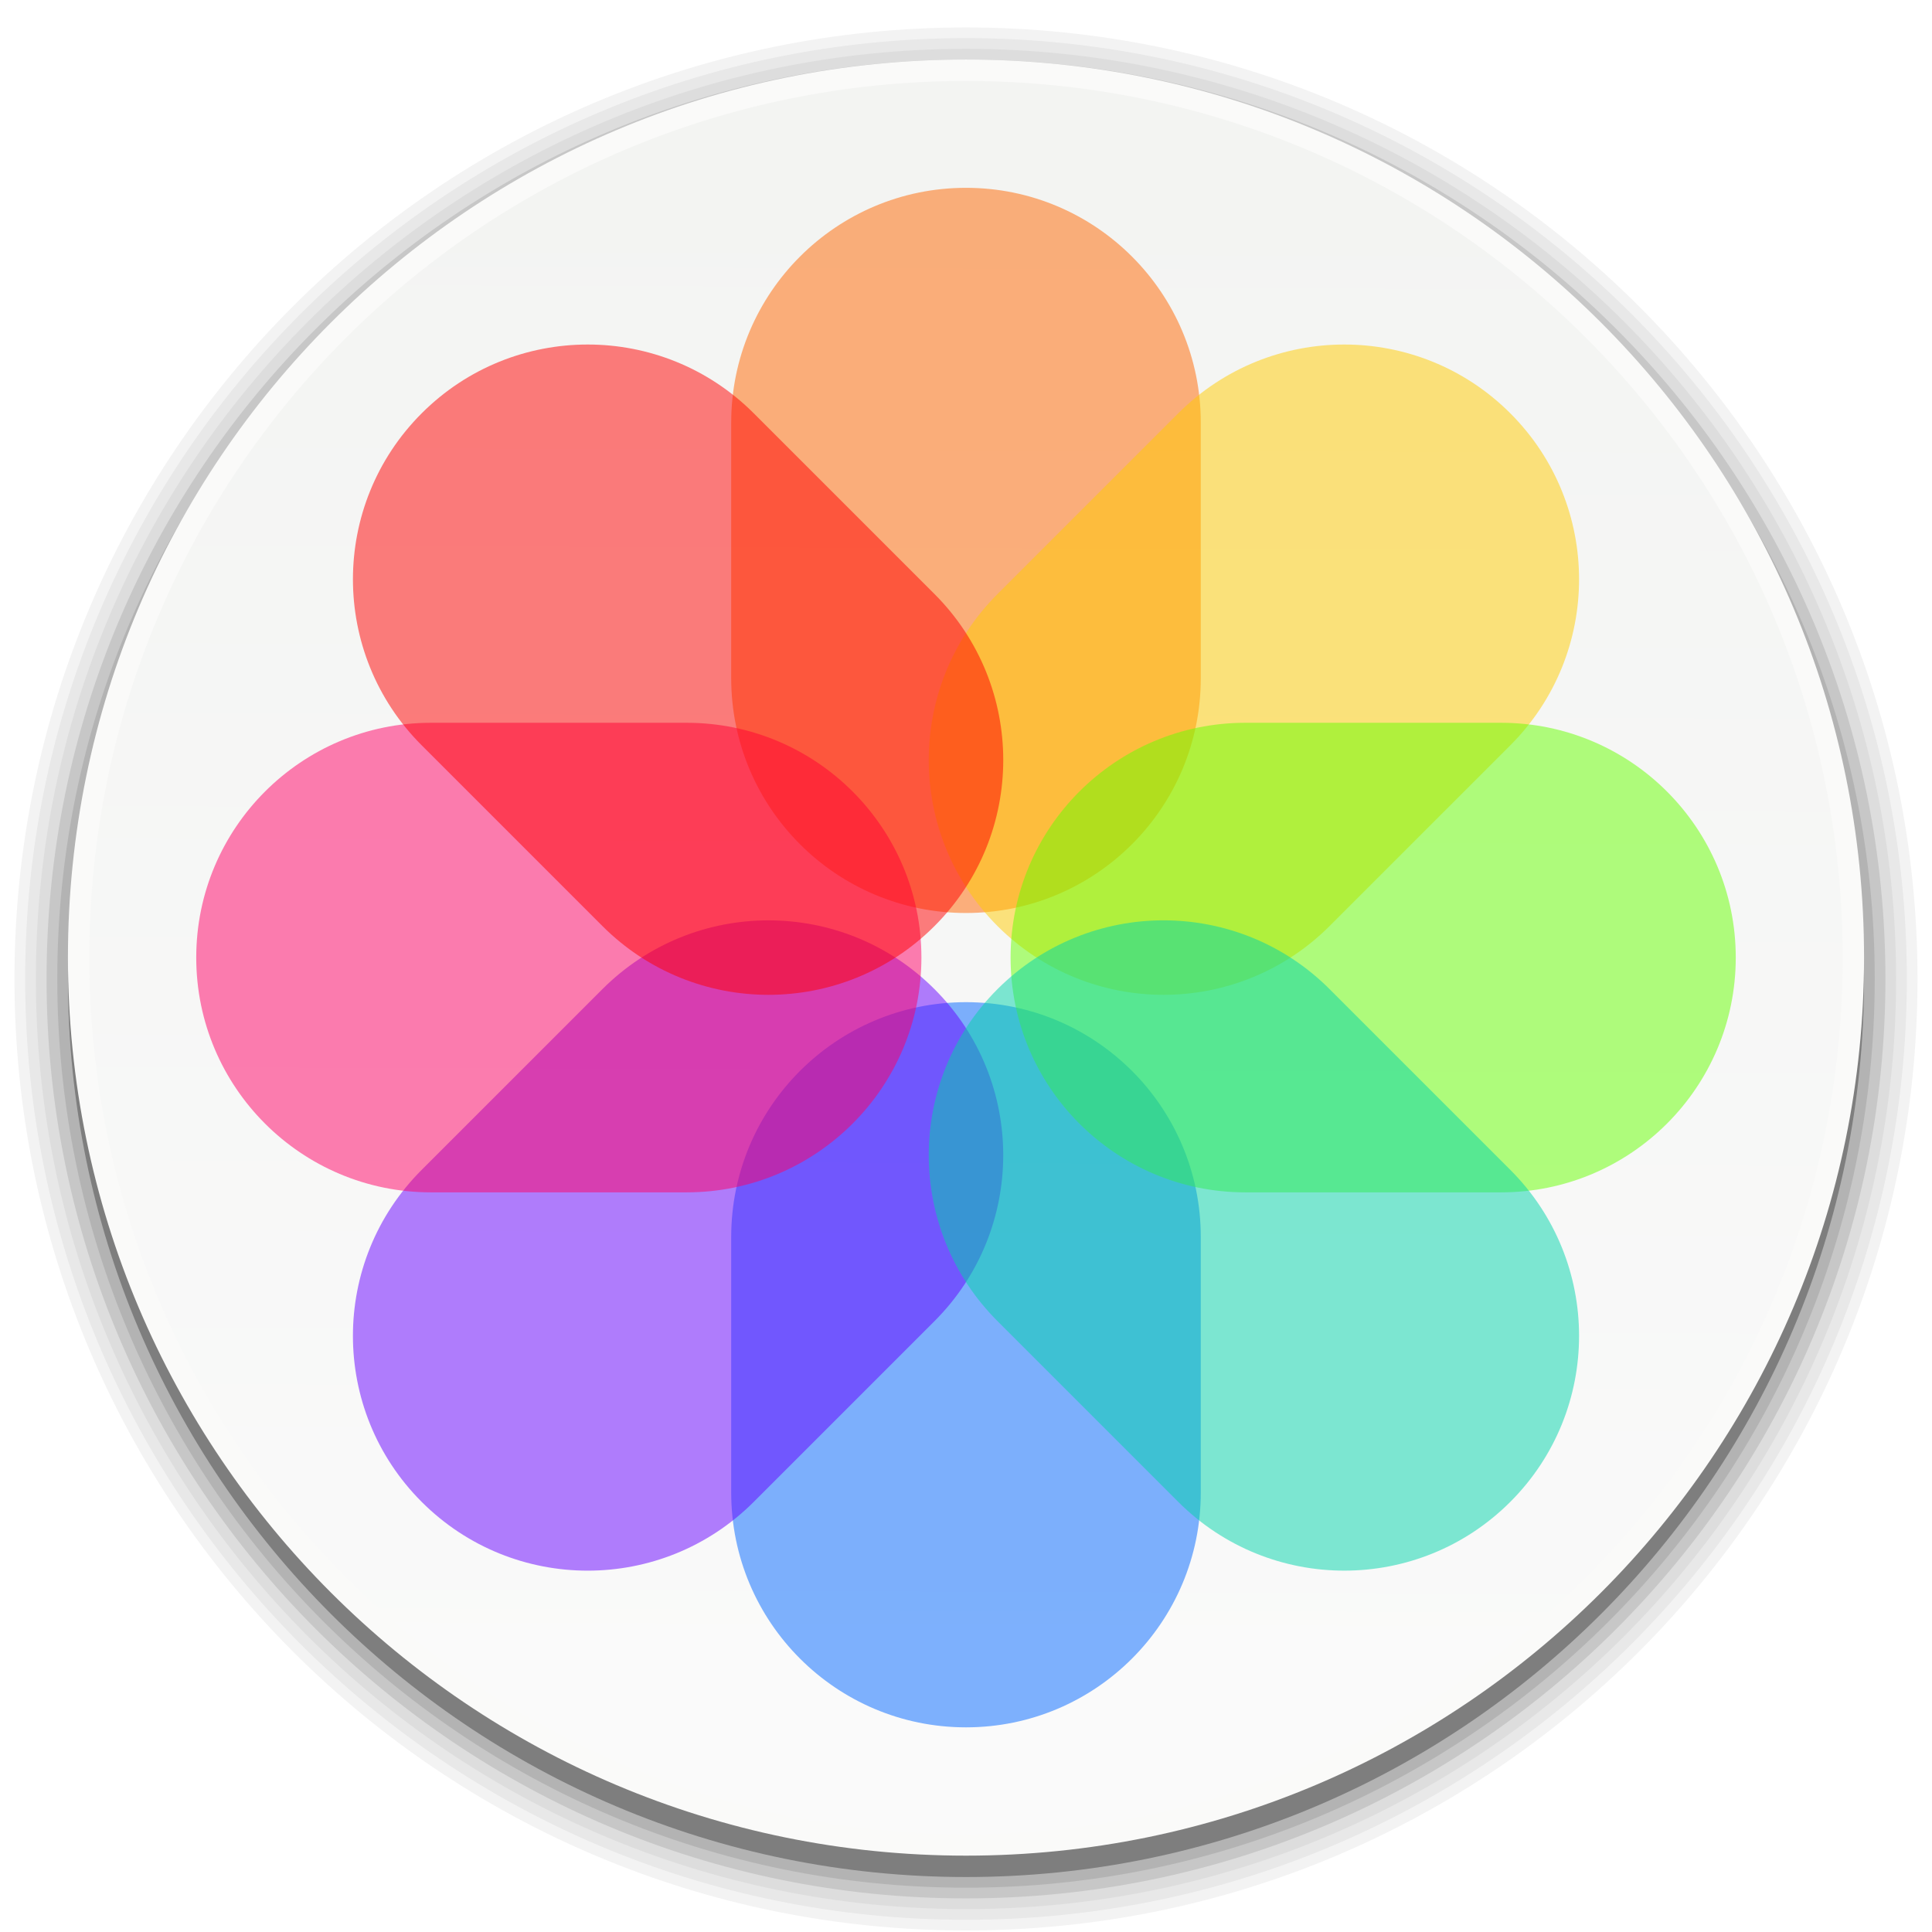
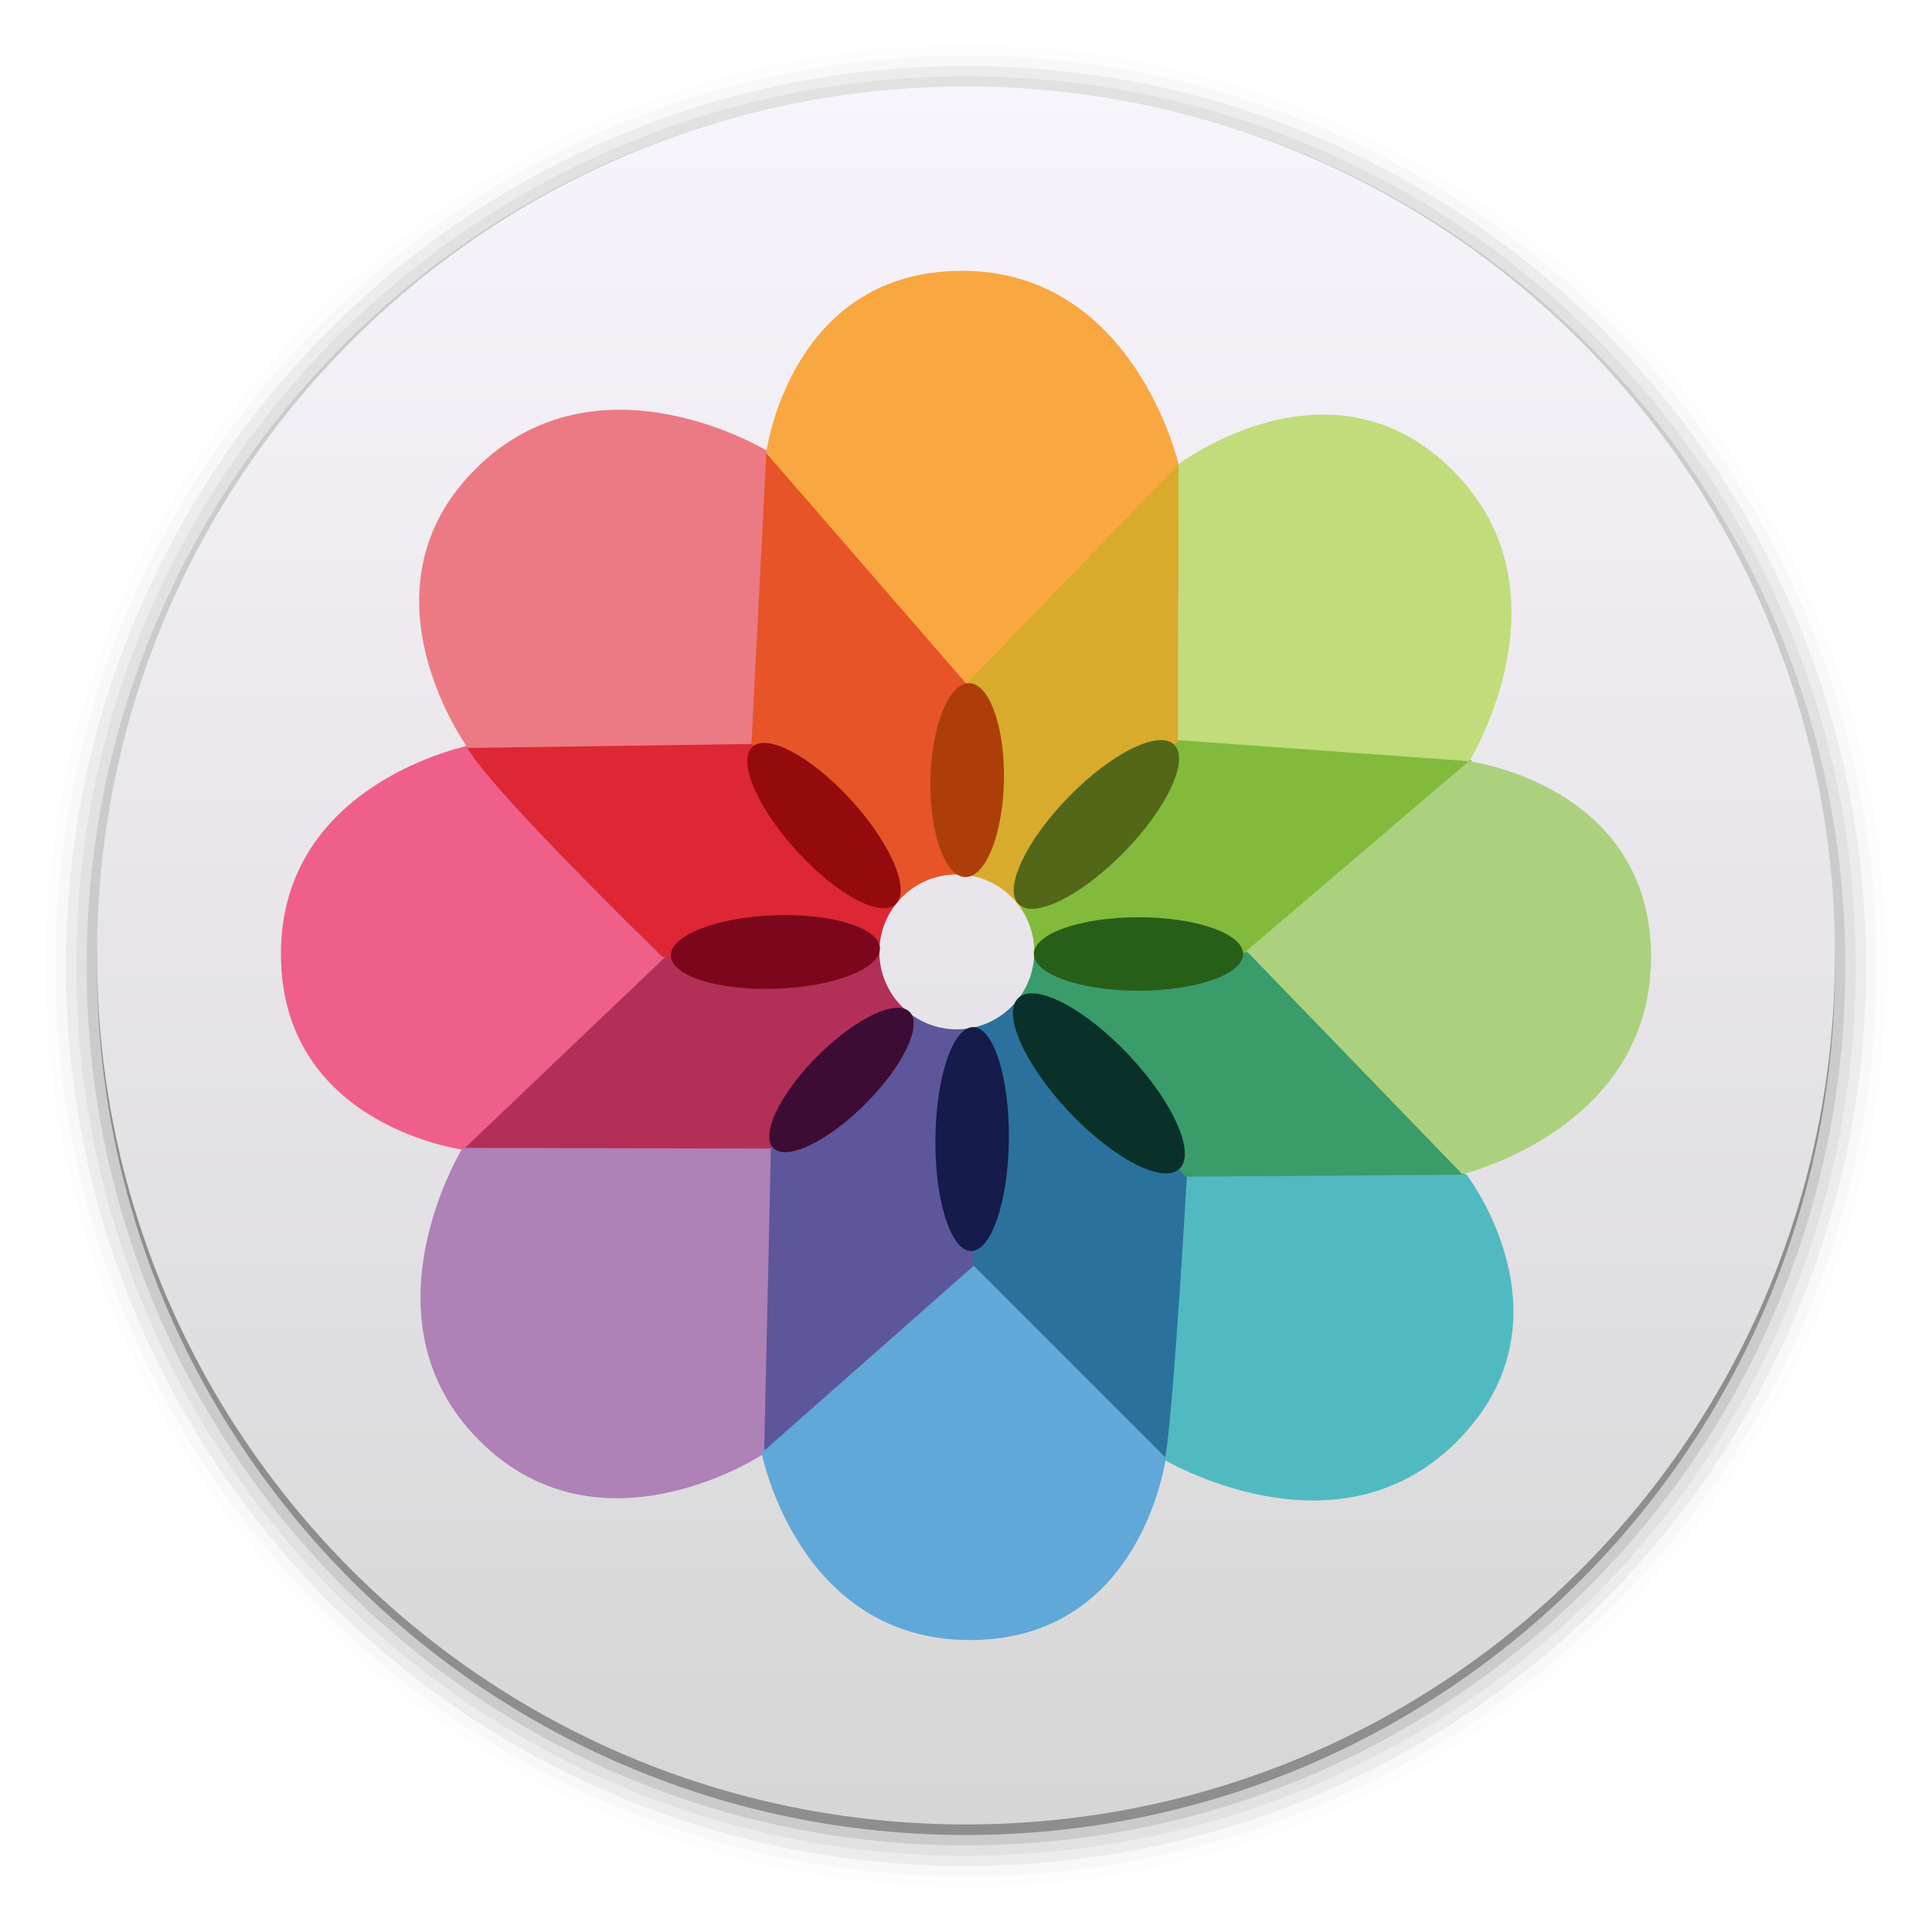
- <svg xmlns="http://www.w3.org/2000/svg" xmlns:xlink="http://www.w3.org/1999/xlink" width="24" height="24" id="svg3145" version="1.1">
-   <defs id="defs3147">
-     <linearGradient id="linearGradient4433">
-       <stop style="stop-color:#f3f4f2;stop-opacity:1;" offset="0" id="stop4435" />
-       <stop style="stop-color:#fafafa;stop-opacity:1;" offset="1" id="stop4437" />
+ <svg xmlns="http://www.w3.org/2000/svg" xmlns:xlink="http://www.w3.org/1999/xlink" width="24" height="24" id="svg2" version="1.1">
+   <defs id="defs4">
+     <linearGradient id="linearGradient6603">
+       <stop id="stop6605" offset="0" style="stop-color:#b6d8eb;stop-opacity:1;" />
+       <stop id="stop6607" offset="1" style="stop-color:#b4dff8;stop-opacity:1;" />
    </linearGradient>
-     <linearGradient xlink:href="#linearGradient4433" id="linearGradient4439" x1="14.684" y1="48.698" x2="14.651" y2="74.816" gradientUnits="userSpaceOnUse" />
-     <linearGradient xlink:href="#linearGradient4433" id="linearGradient3038" gradientUnits="userSpaceOnUse" x1="14.684" y1="48.698" x2="14.651" y2="74.816" />
-     <linearGradient xlink:href="#linearGradient4433" id="linearGradient3032" gradientUnits="userSpaceOnUse" x1="14.684" y1="48.698" x2="14.651" y2="74.816" />
+     <linearGradient id="linearGradient6386">
+       <stop style="stop-color:#0096ff;stop-opacity:1;" offset="0" id="stop6388" />
+       <stop style="stop-color:#1e5073;stop-opacity:1;" offset="1" id="stop6390" />
+     </linearGradient>
+     <linearGradient id="linearGradient4829">
+       <stop style="stop-color:#f8f4fc;stop-opacity:1;" offset="0" id="stop4831" />
+       <stop style="stop-color:#d6d6d6;stop-opacity:1;" offset="1" id="stop4833" />
+     </linearGradient>
+     <clipPath clipPathUnits="userSpaceOnUse" id="clipPath4282">
+       <rect style="color:#000000;display:inline;overflow:visible;visibility:visible;fill:#4d4d4d;fill-opacity:1;fill-rule:nonzero;stroke:none;stroke-width:9.134;marker:none;enable-background:accumulate" id="rect4284" width="246.875" height="234.375" x="462.5" y="1646.112" ry="17" rx="17" />
+     </clipPath>
+     <linearGradient xlink:href="#linearGradient4829" id="linearGradient4835" x1="102.298" y1="-0.427" x2="102.298" y2="199.165" gradientUnits="userSpaceOnUse" />
+     <linearGradient xlink:href="#linearGradient5423" id="linearGradient5429" x1="408.662" y1="44.604" x2="408.662" y2="562.05" gradientUnits="userSpaceOnUse" />
+     <linearGradient id="linearGradient5423">
+       <stop style="stop-color:#db8451;stop-opacity:1;" offset="0" id="stop5425" />
+       <stop style="stop-color:#c85c29;stop-opacity:1;" offset="1" id="stop5427" />
+     </linearGradient>
+     <linearGradient xlink:href="#linearGradient6386" id="linearGradient5473" x1="99.036" y1="-0.505" x2="99.036" y2="199.84" gradientUnits="userSpaceOnUse" />
+     <linearGradient xlink:href="#linearGradient3986" id="linearGradient3992" x1="78.562" y1="993.662" x2="120.281" y2="993.662" gradientUnits="userSpaceOnUse" />
+     <linearGradient id="linearGradient3986">
+       <stop style="stop-color:#000000;stop-opacity:1;" offset="0" id="stop3988" />
+       <stop style="stop-color:#000000;stop-opacity:0;" offset="1" id="stop3990" />
+     </linearGradient>
+     <linearGradient xlink:href="#linearGradient5423-1" id="linearGradient5473-2" x1="99.036" y1="-0.505" x2="99.036" y2="199.84" gradientUnits="userSpaceOnUse" />
+     <linearGradient id="linearGradient5423-1">
+       <stop style="stop-color:#51b9db;stop-opacity:1;" offset="0" id="stop5425-2" />
+       <stop style="stop-color:#2fabd4;stop-opacity:1;" offset="1" id="stop5427-3" />
+     </linearGradient>
+     <linearGradient y2="199.84" x2="99.036" y1="-0.505" x1="99.036" gradientUnits="userSpaceOnUse" id="linearGradient4119" xlink:href="#linearGradient5423-1" />
+     <linearGradient xlink:href="#linearGradient4829" id="linearGradient4159" x1="100" y1="852.362" x2="100" y2="1052.362" gradientUnits="userSpaceOnUse" />
+     <linearGradient xlink:href="#linearGradient6603" id="linearGradient6418" x1="100" y1="852.362" x2="100" y2="1052.362" gradientUnits="userSpaceOnUse" />
+     <linearGradient xlink:href="#linearGradient6386-3" id="linearGradient5473-21" x1="99.036" y1="-0.505" x2="99.036" y2="199.84" gradientUnits="userSpaceOnUse" />
+     <linearGradient id="linearGradient6386-3">
+       <stop style="stop-color:#36acff;stop-opacity:1;" offset="0" id="stop6388-7" />
+       <stop style="stop-color:#3489c5;stop-opacity:1;" offset="1" id="stop6390-9" />
+     </linearGradient>
+     <linearGradient xlink:href="#linearGradient4829-3" id="linearGradient6418-5" x1="100" y1="852.362" x2="100" y2="1052.362" gradientUnits="userSpaceOnUse" />
+     <linearGradient id="linearGradient4829-3">
+       <stop style="stop-color:#f4fbfc;stop-opacity:1;" offset="0" id="stop4831-8" />
+       <stop style="stop-color:#d6d6d6;stop-opacity:1;" offset="1" id="stop4833-9" />
+     </linearGradient>
+     <linearGradient xlink:href="#linearGradient4829-0" id="linearGradient4835-5" x1="102.298" y1="-0.427" x2="102.298" y2="199.165" gradientUnits="userSpaceOnUse" />
+     <linearGradient id="linearGradient4829-0">
+       <stop style="stop-color:#f8f4fc;stop-opacity:1;" offset="0" id="stop4831-1" />
+       <stop style="stop-color:#d6d6d6;stop-opacity:1;" offset="1" id="stop4833-5" />
+     </linearGradient>
+     <linearGradient y2="199.165" x2="102.298" y1="-0.427" x1="102.298" gradientUnits="userSpaceOnUse" id="linearGradient6635" xlink:href="#linearGradient4829-0" />
+     <clipPath clipPathUnits="userSpaceOnUse" id="clipPath6654">
+       <circle style="color:#000000;display:inline;overflow:visible;visibility:visible;fill:url(#linearGradient6658);fill-opacity:1;fill-rule:nonzero;stroke:none;stroke-width:9.134;marker:none;enable-background:accumulate" id="path6656" transform="matrix(0.3164063,0,0,0.3164063,-149.2188,1080.487)" cx="100" cy="100" r="100" />
+     </clipPath>
+     <linearGradient xlink:href="#linearGradient4829-0" id="linearGradient6658" gradientUnits="userSpaceOnUse" x1="102.298" y1="-0.427" x2="102.298" y2="199.165" />
+     <clipPath clipPathUnits="userSpaceOnUse" id="clipPath6654-6">
+       <circle style="color:#000000;display:inline;overflow:visible;visibility:visible;fill:url(#linearGradient6658);fill-opacity:1;fill-rule:nonzero;stroke:none;stroke-width:9.134;marker:none;enable-background:accumulate" id="path6656-3" transform="matrix(0.3164063,0,0,0.3164063,-149.2188,1080.487)" cx="100" cy="100" r="100" />
+     </clipPath>
+     <linearGradient xlink:href="#linearGradient4829" id="linearGradient7394" x1="-156.753" y1="50.381" x2="-156.753" y2="118.397" gradientUnits="userSpaceOnUse" />
  </defs>
-   <g id="layer7" style="display:inline" />
-   <g id="layer6" style="display:inline" />
-   <g id="layer5" style="display:inline" />
-   <g id="layer4" style="display:inline" />
-   <g id="layer3" style="display:inline" />
-   <g id="layer2" style="display:inline" />
-   <g id="layer1" style="display:inline" />
-   <g id="layer8" style="display:inline">
-     <g id="g3019" transform="matrix(0.2600026,0,0,0.2600026,-0.4801249,-0.4401274)">
-       <g id="g3013" transform="matrix(1.021597,0,0,1.021597,-1.036675,-1.592482)">
-         <path style="opacity:0.05;fill:#000000;fill-opacity:1;stroke-width:1.113;stroke-miterlimit:4;stroke-dasharray:none;display:inline" id="path4505" d="m 6.869,44.886 c 0,23.32 -16.462,42.224 -36.77,42.224 -20.307,0 -36.77,-18.904 -36.77,-42.224 0,-23.32 16.462,-42.224 36.77,-42.224 20.307,0 36.77,18.904 36.77,42.224 z" transform="matrix(1.21024,0,0,1.053894,84.18681,1.694637)" />
-         <path style="opacity:0.05;fill:#000000;fill-opacity:1;stroke-width:1.113;stroke-miterlimit:4;stroke-dasharray:none;display:inline" id="path4502" d="m -21.415,70.342 c 0,25.998 -20.623,47.073 -46.063,47.073 -25.44,0 -46.063,-21.075 -46.063,-47.073 0,-25.998 20.623,-47.073 46.063,-47.073 25.44,0 46.063,21.075 46.063,47.073 z" transform="matrix(0.9552144,0,0,0.9347163,112.4561,-16.74993)" />
-         <path style="opacity:0.05;fill:#000000;fill-opacity:1;stroke-width:1.113;stroke-miterlimit:4;stroke-dasharray:none;display:inline" id="path4499" d="m -10.506,88.727 c 0,25.217 -19.99,45.659 -44.649,45.659 -24.659,0 -44.649,-20.442 -44.649,-45.659 0,-25.217 19.99,-45.659 44.649,-45.659 24.659,0 44.649,20.442 44.649,45.659 z" transform="matrix(0.9742716,0,0,0.9527169,101.7353,-35.53162)" />
-         <path style="opacity:0.1;fill:#000000;fill-opacity:1;stroke-width:1.113;stroke-miterlimit:4;stroke-dasharray:none;display:inline" id="path4496" d="m 21.143,81.857 c 0,25.011 -21.234,45.286 -47.429,45.286 -26.194,0 -47.429,-20.275 -47.429,-45.286 0,-25.011 21.234,-45.286 47.429,-45.286 26.194,0 47.429,20.275 47.429,45.286 z" transform="matrix(0.9066265,0,0,0.9495268,71.83133,-28.72555)" />
-         <path style="opacity:0.1;fill:#000000;fill-opacity:1;stroke-width:1.113;stroke-miterlimit:4;stroke-dasharray:none;display:inline" id="path4491" d="m 50.508,64.786 c 0,18.578 -14.879,33.638 -33.234,33.638 -18.355,0 -33.234,-15.06 -33.234,-33.638 0,-18.578 14.879,-33.638 33.234,-33.638 18.355,0 33.234,15.06 33.234,33.638 z" transform="matrix(1.27881,0,0,1.263449,25.91033,-32.85417)" />
-         <path style="opacity:0.3;fill:#000000;fill-opacity:1;stroke-width:1.113;stroke-miterlimit:4;stroke-dasharray:none;display:inline" id="path4462" d="m 57.175,50.846 c 0,17.127 -14.834,31.012 -33.133,31.012 -18.299,0 -33.133,-13.884 -33.133,-31.012 0,-17.127 14.834,-31.012 33.133,-31.012 18.299,0 33.133,13.884 33.133,31.012 z" transform="matrix(1.267618,0,0,1.354328,17.52439,-19.86242)" />
-         <path style="fill:#fafaf9;fill-opacity:1;stroke-width:1.113;stroke-miterlimit:4;stroke-dasharray:none;display:inline" id="path3153" d="m 86.873,50.341 c 0,21.646 -17.457,39.194 -38.992,39.194 -21.535,0 -38.992,-17.548 -38.992,-39.194 0,-21.646 17.457,-39.194 38.992,-39.194 21.535,0 38.992,17.548 38.992,39.194 z" transform="matrix(1.077147,0,0,1.071595,-3.575127,-5.945273)" />
-         <path style="fill:url(#linearGradient3032);fill-opacity:1;stroke-width:1.113;stroke-miterlimit:4;stroke-dasharray:none;display:inline" id="path4431" d="m 54.144,62.059 c 0,8.076 -17.729,14.622 -39.598,14.622 -21.869,0 -39.598,-6.547 -39.598,-14.622 0,-8.076 17.729,-14.622 39.598,-14.622 21.869,0 39.598,6.547 39.598,14.622 z" transform="matrix(1.035406,0,0,2.803923,32.93878,-126.0083)" />
-         <g transform="translate(-185,-944.8622)" id="g4507">
-           <rect ry="10.981" rx="10.981" y="956.862" x="222.019" height="33.915" width="21.961" id="rect3163" style="opacity:0.5;fill:#ff6600;fill-opacity:1;stroke:none" />
-           <rect style="opacity:0.5;fill:#0066ff;fill-opacity:1;stroke:none" id="rect3165" width="21.961" height="33.915" x="222.019" y="994.947" rx="10.981" ry="10.981" />
-           <rect style="opacity:0.5;fill:#ffcc00;fill-opacity:1;stroke:none" id="rect3167" width="21.961" height="33.915" x="855.835" y="501.304" transform="matrix(0.7071068,0.7071068,-0.7071068,0.7071068,0,0)" rx="10.981" ry="10.981" />
-           <rect transform="matrix(0.7071068,0.7071068,-0.7071068,0.7071068,0,0)" ry="10.981" rx="10.981" y="539.389" x="855.835" height="33.915" width="21.961" id="rect3169" style="opacity:0.5;fill:#6600ff;fill-opacity:1;stroke:none" />
-           <rect ry="10.981" rx="10.981" transform="matrix(0,1,-1,0,0,0)" y="-269" x="981.881" height="33.915" width="21.961" id="rect3171" style="opacity:0.5;fill:#66ff00;fill-opacity:1;stroke:none" />
-           <rect style="opacity:0.5;fill:#ff0066;fill-opacity:1;stroke:none" id="rect3173" width="21.961" height="33.915" x="981.881" y="-230.915" rx="10.981" ry="10.981" transform="matrix(0,1,-1,0,0,0)" />
-           <rect style="opacity:0.5;fill:#00d4aa;fill-opacity:1;stroke:none" id="rect3175" width="21.961" height="33.915" x="526.323" y="-902.815" transform="matrix(-0.7071068,0.7071068,-0.7071068,-0.7071068,0,0)" rx="10.981" ry="10.981" />
-           <rect transform="matrix(-0.7071068,0.7071068,-0.7071068,-0.7071068,0,0)" ry="10.981" rx="10.981" y="-864.731" x="526.323" height="33.915" width="21.961" id="rect3177" style="opacity:0.5;fill:#ff0000;fill-opacity:1;stroke:none" />
+   <g id="layer2" />
+   <g id="layer1" transform="translate(0,-852.3622)" style="display:inline">
+     <g id="g3429" transform="matrix(0.1875,0,0,0.1875,6.3999999e-7,692.413)">
+       <g transform="translate(-284,1145.062)" id="g4280">
+         <circle r="61" cy="-228" cx="348" style="display:inline;opacity:0.01;fill:#000000;fill-opacity:1;stroke-width:1.113;stroke-miterlimit:4;stroke-dasharray:none" id="path4505" />
+         <circle r="60.315" cy="-228" cx="348" style="display:inline;opacity:0.02;fill:#000000;fill-opacity:1;stroke-width:1.113;stroke-miterlimit:4;stroke-dasharray:none" id="path4502" />
+         <ellipse ry="59.629" rx="59.629" cy="-228" cx="348" style="display:inline;opacity:0.05;fill:#000000;fill-opacity:1;stroke-width:1.113;stroke-miterlimit:4;stroke-dasharray:none" id="path4499" />
+         <ellipse ry="58.944" rx="58.944" cy="-228" cx="348" style="display:inline;opacity:0.05;fill:#000000;fill-opacity:1;stroke-width:1.113;stroke-miterlimit:4;stroke-dasharray:none" id="path4496" />
+         <ellipse ry="58.258" rx="58.258" cy="-228" cx="348" style="display:inline;opacity:0.1;fill:#000000;fill-opacity:1;stroke-width:1.113;stroke-miterlimit:4;stroke-dasharray:none" id="path4491" />
+         <ellipse ry="57.573" rx="57.573" cy="-228" cx="348" style="display:inline;opacity:0.3;fill:#000000;fill-opacity:1;stroke-width:1.113;stroke-miterlimit:4;stroke-dasharray:none" id="path4462" />
+       </g>
+       <g transform="matrix(0.9613829,0,0,0.9613829,3.863862,32.07238)" id="g7361">
+         <g transform="matrix(0.57573,0,0,0.57573,4.946692,368.6891)" id="g3414">
+           <circle r="100" cy="100" cx="100" style="color:#000000;display:inline;overflow:visible;visibility:visible;fill:url(#linearGradient4835);fill-opacity:1;fill-rule:nonzero;stroke:none;stroke-width:9.134;marker:none;enable-background:accumulate" id="path4188" transform="matrix(1.040168,0,0,1.040168,-3.961224,853.2395)" />
+           <path id="path7033-6-4" d="m 123.49,1017.456 c 0,0 20.728,12.575 35.301,-1.998 14.573,-14.573 1.162,-31.997 1.162,-31.997 l -35.499,-1.149 z" style="display:inline;fill:#50bac0;fill-opacity:1;stroke:none" />
+           <path id="path7035" d="m 39.56,980.361 c 0,0 -0.149,0.448 37.037,0.075 l 16.152,-16.712 -1.547,-7.693 -27.949,0.406 z" style="display:inline;fill:#b32f58;fill-opacity:1;stroke:none" />
+           <path id="path7033" d="m 40.79,932.075 c 0,0 -22.736,4.379 -22.736,24.988 0,20.609 21.804,23.447 21.804,23.447 L 64.412,957.106 Z" style="display:inline;fill:#ef5f8a;fill-opacity:1;stroke:none" />
+           <path id="path7035-1" d="m 75.981,1016.791 c 0,0 2.509,-0.659 25.566,-22.352 l 1.808,-28.686 -9.585,-3.111 -22.991,23.723 z" style="display:inline;fill:#5d569b;fill-opacity:1;stroke:none" />
+           <path id="path7033-6" d="m 39.802,980.291 c 0,0 -12.575,20.457 1.998,35.03 14.573,14.573 34.093,1.567 34.093,1.567 l 0.811,-36.513 z" style="display:inline;fill:#ae81b7;fill-opacity:1;stroke:none" />
+           <path id="path7035-9" d="m 123.831,1017.698 c 0,0 0.786,-1.811 2.711,-34.807 l -19.969,-21.355 -5.995,4.11 0.478,33.832 z" style="display:inline;fill:#2a729d;fill-opacity:1;stroke:none" />
+           <path id="path7033-62" d="m 75.593,1016.802 c 0,0 4.331,22.402 24.94,22.402 20.61,0 23.447,-21.804 23.447,-21.804 l -22.999,-22.999 z" style="display:inline;fill:#60a8d8;fill-opacity:1;stroke:none" />
+           <path id="path7035-1-7" d="m 159.771,983.49 c 0,0 -2.349,-2.983 -23.556,-26.816 l -30.032,0.009 0.082,5.414 20.121,21.65 z" style="display:inline;fill:#3a9b6b;fill-opacity:1;stroke:none" />
+           <path id="path7035-2" d="m 160.552,934.151 c 0,0 2.091,-3.099 -35.096,-2.726 l -19.337,20.235 0.053,5.265 36.16,0 z" style="display:inline;fill:#82ba3c;fill-opacity:1;stroke:none" />
+           <path id="path7033-7" d="m 159.464,983.441 c 0,0 22.593,-5.382 22.593,-25.992 0,-20.609 -21.804,-23.447 -21.804,-23.447 l -26.631,22.712 z" style="display:inline;fill:#abd17f;fill-opacity:1;stroke:none" />
+           <path id="path7035-1-0" d="m 126.655,898.14 c 0,0 -4.505,-0.792 -30.536,25.766 l 4.051,24.452 6.184,3.529 23.496,-24.975 z" style="display:inline;fill:#d8ab2d;fill-opacity:1;stroke:none" />
+           <path id="path7033-6-5" d="m 160.298,934.006 c 0,0 12.587,-20.241 -1.986,-34.814 -14.573,-14.573 -32.822,-0.731 -32.822,-0.731 l -0.054,33.025 z" style="display:inline;fill:#c1dc7b;fill-opacity:1;stroke:none" />
+           <path id="path7035-9-2" d="m 76.28,896.815 c 0,0 -3.194,-1.628 -2.82,35.559 l 18.165,20.594 8.952,-4.627 -0.579,-32.916 z" style="display:inline;fill:#e75427;fill-opacity:1;stroke:none" />
+           <path id="path7033-62-2" d="m 125.499,898.454 c 0,0 -5.312,-23.145 -25.921,-23.145 -20.61,0 -23.447,21.804 -23.447,21.804 l 23.97,27.629 z" style="display:inline;fill:#f9a740;fill-opacity:1;stroke:none" />
+           <path id="path7035-1-7-2" d="m 40.198,931.515 c 0,0 -3.029,-0.104 23.53,25.927 8.061,-0.44 14.122,-0.503 27.488,-1.233 l 0.767,-5.749 -17.838,-18.817 z" style="display:inline;fill:#dd2735;fill-opacity:1;stroke:none" />
+           <path id="path7033-6-4-4" d="m 76.172,896.814 c 0,0 -20.278,-12.333 -34.852,2.24 -14.573,14.573 -0.898,33.37 -0.898,33.37 l 33.951,-0.475 z" style="display:inline;fill:#ec7a84;fill-opacity:1;stroke:none" />
+           <circle r="3.031" cy="84.25" cx="-157.094" id="path7176" style="color:#000000;display:inline;overflow:visible;visibility:visible;fill:url(#linearGradient7394);fill-opacity:1;fill-rule:nonzero;stroke:none;stroke-width:14.01;marker:none;enable-background:accumulate" transform="matrix(3.058568,0,0,3.058568,579.4388,699.1463)" />
+           <ellipse ry="1.438" rx="4.094" cy="84.531" cx="-164.281" transform="matrix(3.056499,-0.1125069,0.1125069,3.056499,569.8562,679.9933)" id="path7178" style="color:#000000;display:inline;overflow:visible;visibility:visible;fill:#7c061b;fill-opacity:1;fill-rule:nonzero;stroke:none;stroke-width:14.01;marker:none;enable-background:accumulate" />
+           <ellipse ry="1.438" rx="4.094" cy="84.531" cx="-164.281" id="path7178-5" style="color:#000000;display:inline;overflow:visible;visibility:visible;fill:#275f18;fill-opacity:1;fill-rule:nonzero;stroke:none;stroke-width:14.01;marker:none;enable-background:accumulate" transform="matrix(3.058568,0,0,3.058568,623.1654,698.538)" />
+           <ellipse ry="1.438" rx="4.094" cy="84.531" cx="-164.281" id="path7178-6" style="color:#000000;display:inline;overflow:visible;visibility:visible;fill:#ae3e09;fill-opacity:1;fill-rule:nonzero;stroke:none;stroke-width:14.01;marker:none;enable-background:accumulate" transform="matrix(-0.05702423,2.835118,-3.05795,-0.06150617,349.324,1407.228)" />
+           <ellipse ry="1.438" rx="4.094" cy="84.531" cx="-164.281" id="path7178-6-1" style="color:#000000;display:inline;overflow:visible;visibility:visible;fill:#151b4a;fill-opacity:1;fill-rule:nonzero;stroke:none;stroke-width:14.01;marker:none;enable-background:accumulate" transform="matrix(-0.03181945,3.273036,-3.058424,-0.02973306,354.095,1519.447)" />
+           <ellipse ry="1.438" rx="4.094" cy="84.531" cx="-164.281" id="path7178-9" style="color:#000000;display:inline;overflow:visible;visibility:visible;fill:#950a0d;fill-opacity:1;fill-rule:nonzero;stroke:none;stroke-width:14.01;marker:none;enable-background:accumulate" transform="matrix(2.116016,2.27953,-2.116016,2.27953,609.5468,1123.505)" />
+           <ellipse ry="1.438" rx="4.094" cy="84.531" cx="-164.281" id="path7178-5-9" style="color:#000000;display:inline;overflow:visible;visibility:visible;fill:#093129;fill-opacity:1;fill-rule:nonzero;stroke:none;stroke-width:14.01;marker:none;enable-background:accumulate" transform="matrix(2.341393,2.510486,-2.59379,2.248759,719.8644,1194.905)" />
+           <ellipse ry="1.438" rx="4.094" cy="84.531" cx="-164.281" id="path7178-6-4" style="color:#000000;display:inline;overflow:visible;visibility:visible;fill:#526718;fill-opacity:1;fill-rule:nonzero;stroke:none;stroke-width:14.01;marker:none;enable-background:accumulate" transform="matrix(-2.27953,2.326248,-2.27953,-2.326248,-66.12709,1520.377)" />
+           <ellipse ry="1.438" rx="4.094" cy="84.531" cx="-164.281" id="path7178-6-1-8" style="color:#000000;display:inline;overflow:visible;visibility:visible;fill:#3d0c34;fill-opacity:1;fill-rule:nonzero;stroke:none;stroke-width:14.01;marker:none;enable-background:accumulate" transform="matrix(-1.991434,1.991434,-1.991434,-1.991434,-73.6663,1467.654)" />
        </g>
      </g>
    </g>
  </g>
</svg>
